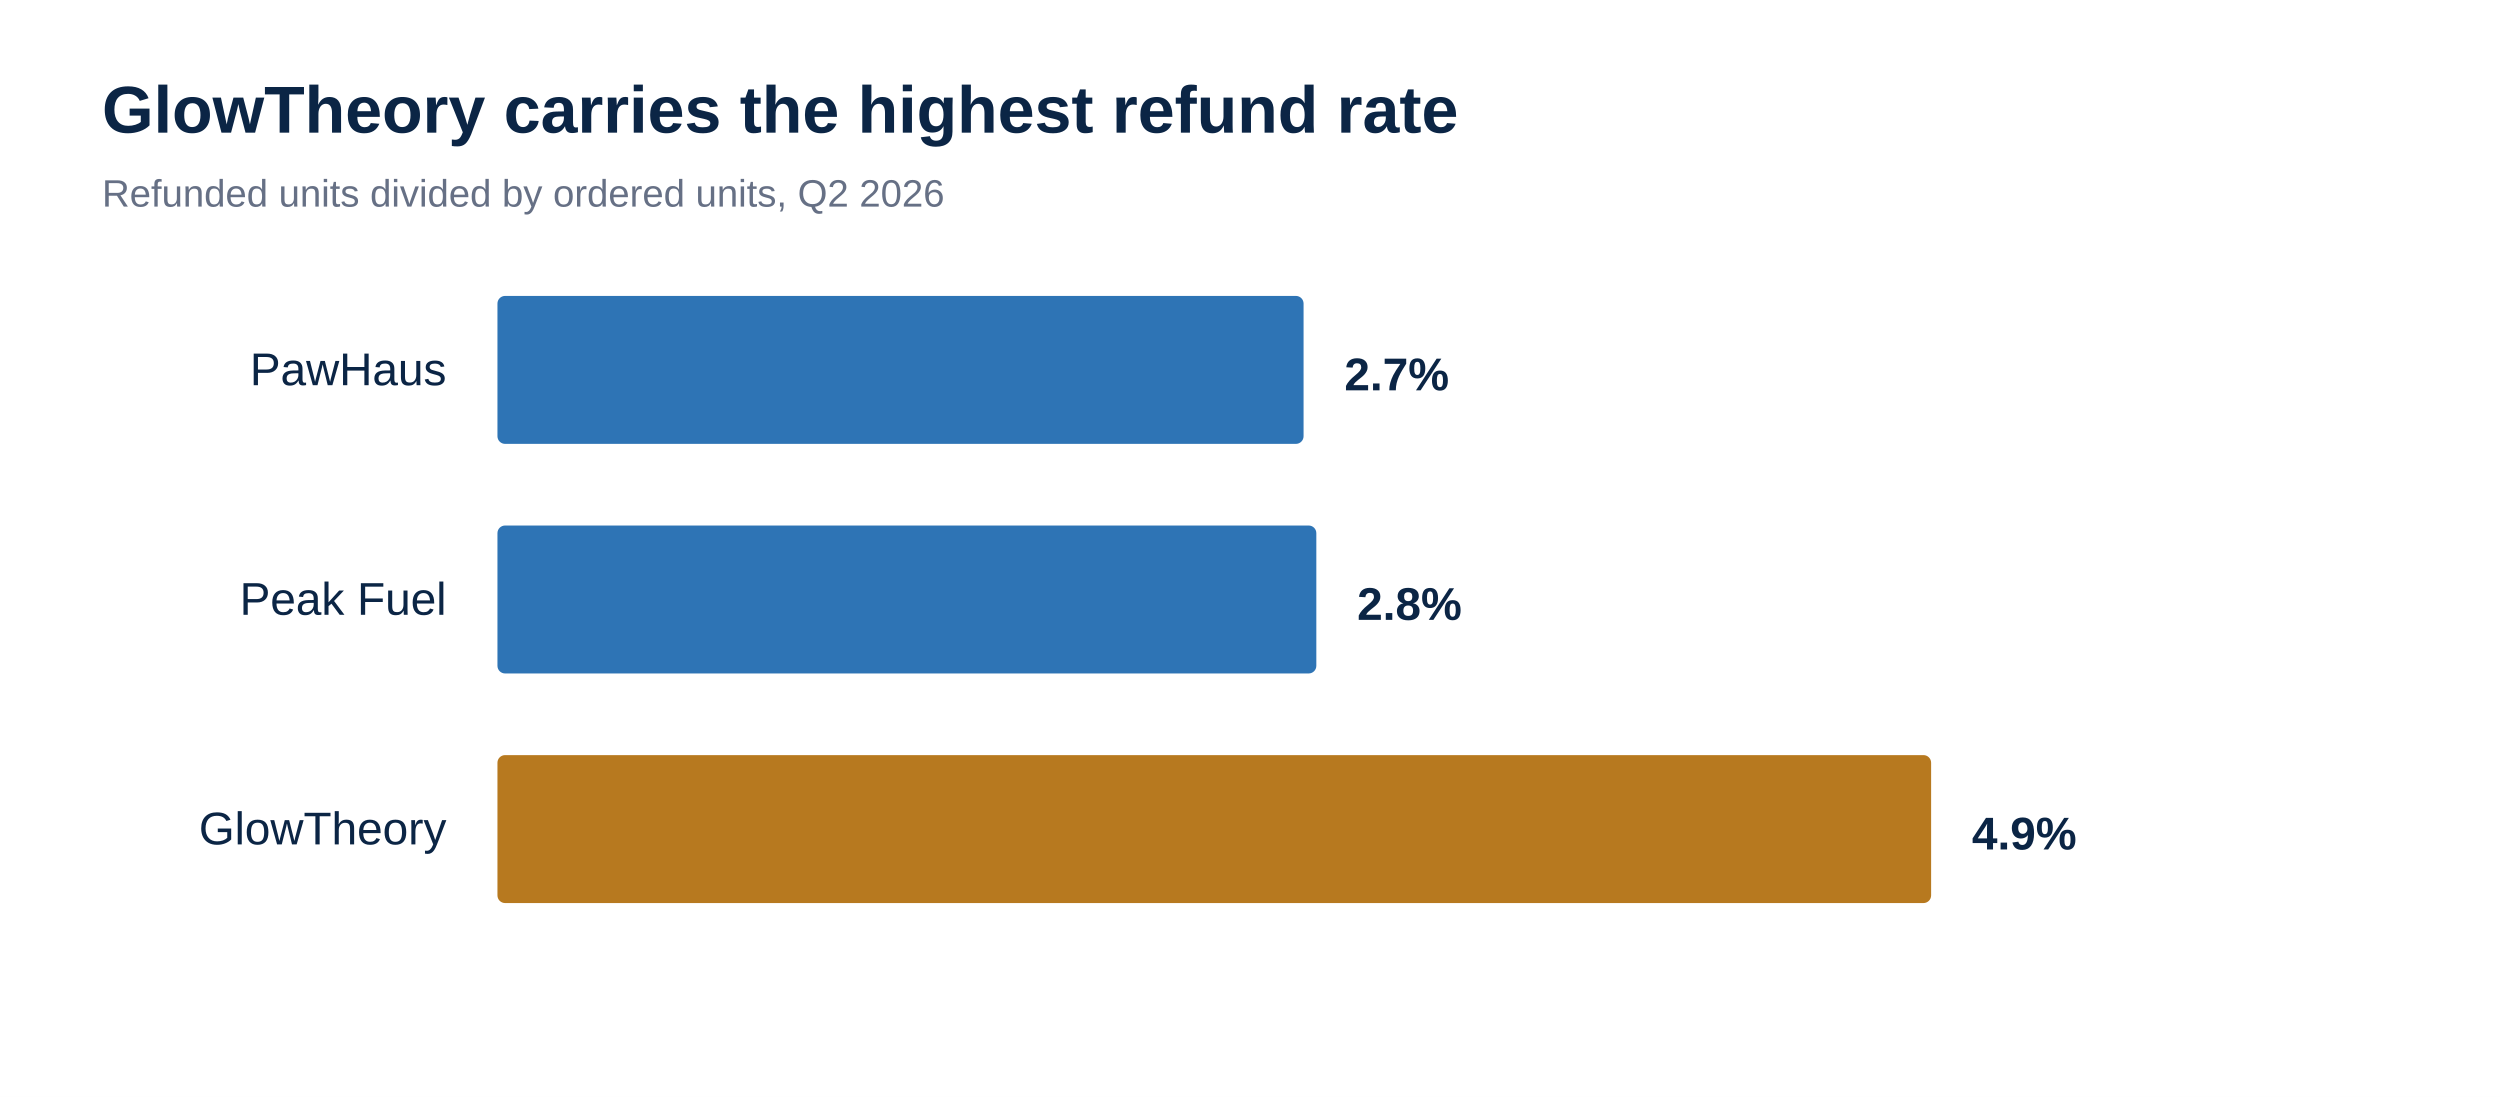
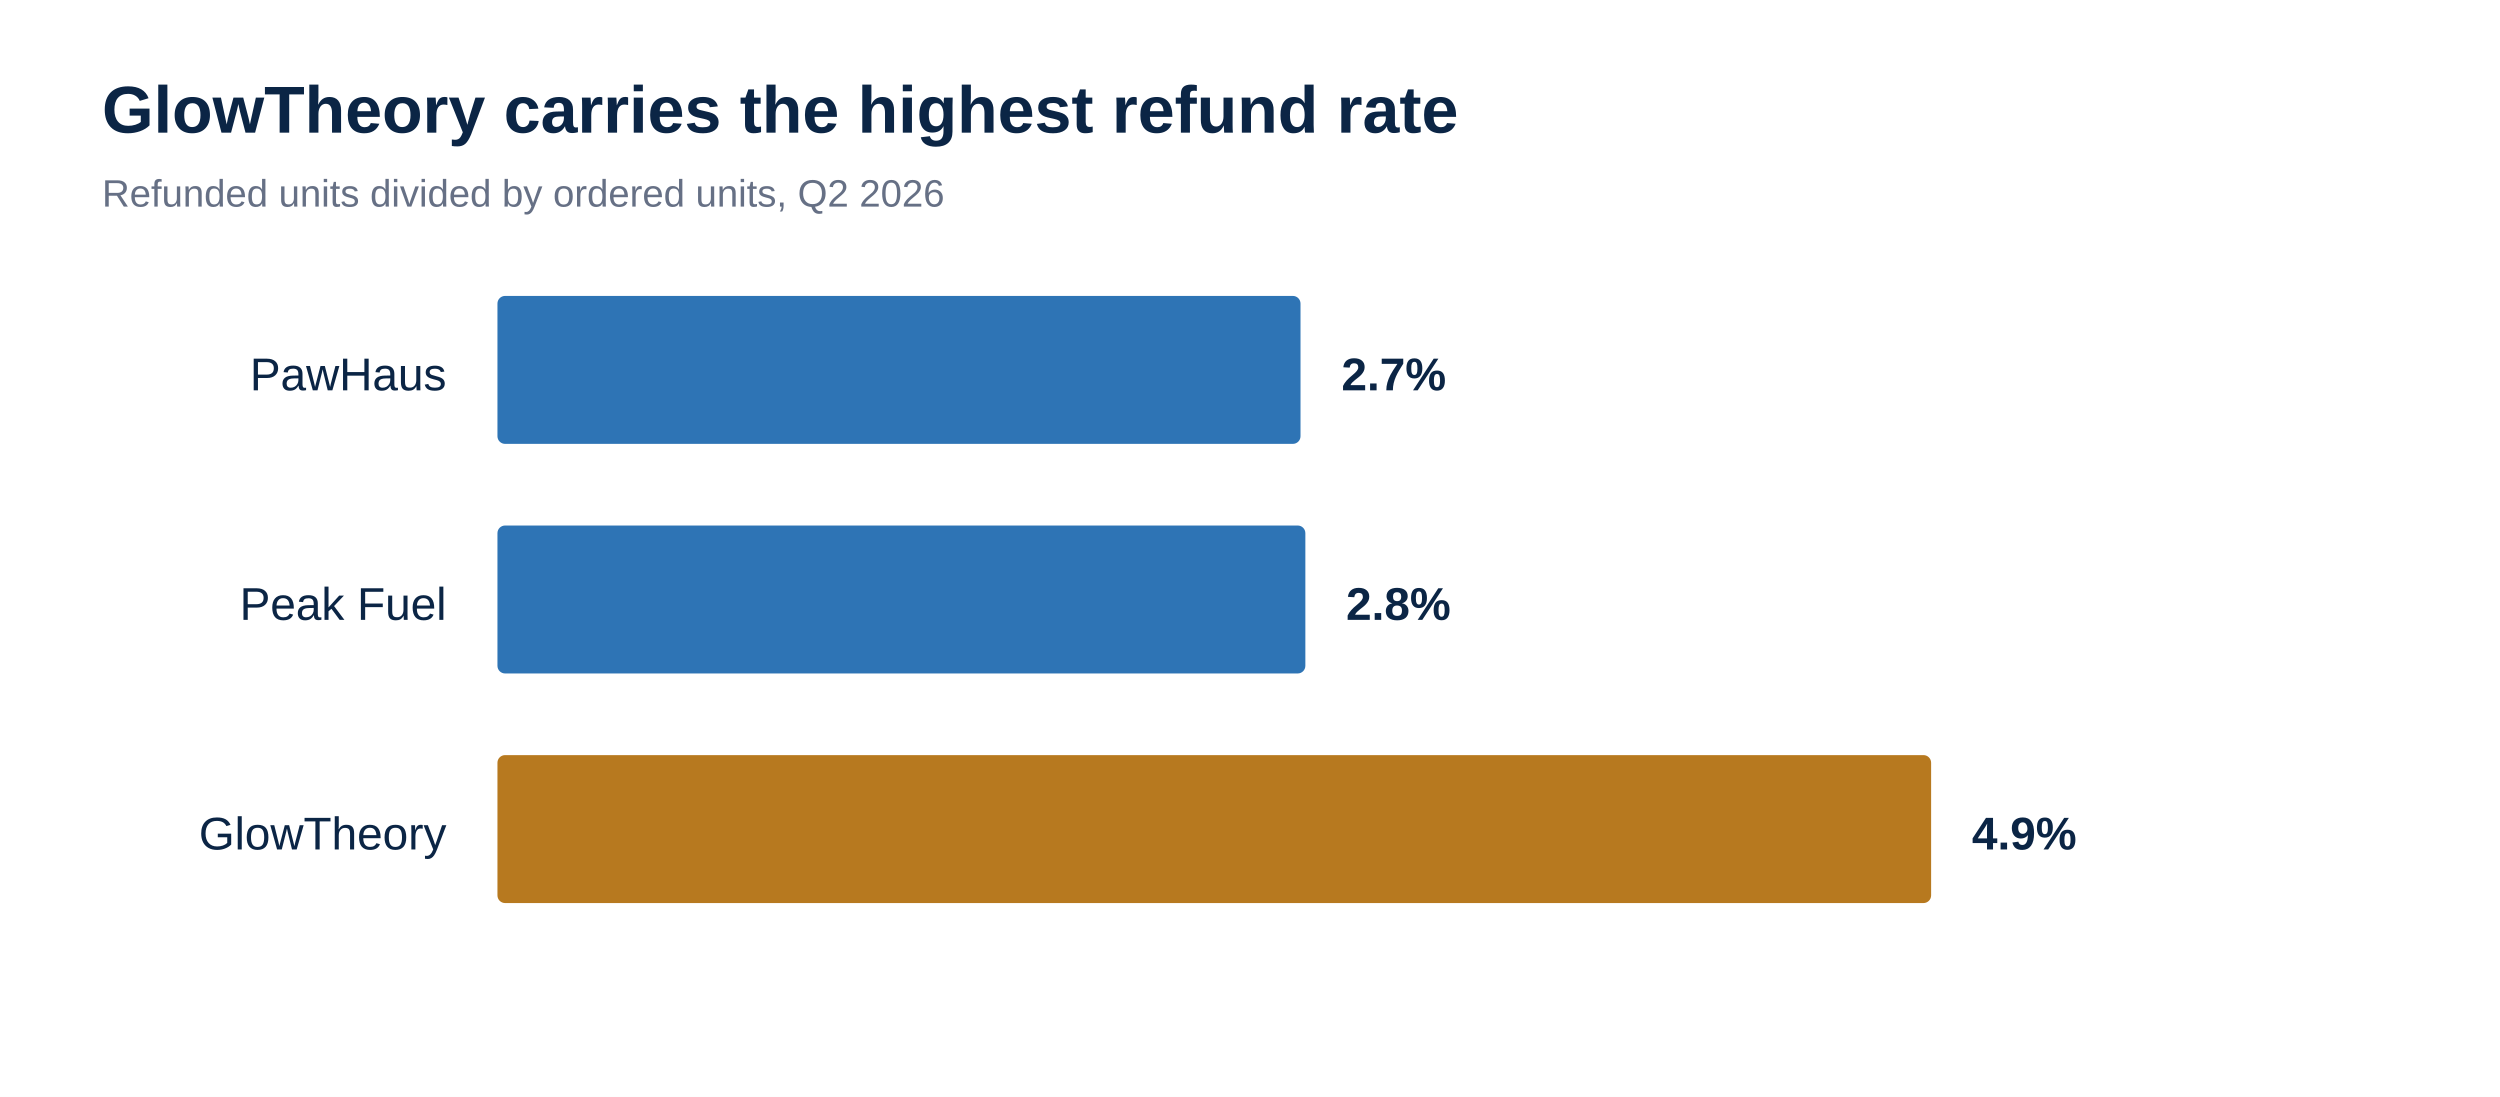
<svg xmlns="http://www.w3.org/2000/svg" width="980" height="430" viewBox="0 0 980 430" role="img" aria-labelledby="title desc">
-   <rect width="980" height="430" fill="white" />
-   <text x="40" y="52" font-family="Arial" fill="#0B2545" font-size="26" font-weight="700">GlowTheory carries the highest refund rate</text>
-   <text x="40" y="81" font-family="Arial" fill="#667085" font-size="15">Refunded units divided by ordered units, Q2 2026</text>
-   <g font-family="Arial">
-     <text x="175" y="151" fill="#0B2545" font-size="18" text-anchor="end">PawHaus</text>
-     <rect x="195" y="116" width="316" height="58" rx="3" fill="#2E74B5" />
-     <text x="527" y="153" fill="#0B2545" font-size="18" font-weight="700">2.7%</text>
-     <text x="175" y="241" fill="#0B2545" font-size="18" text-anchor="end">Peak Fuel</text>
-     <rect x="195" y="206" width="321" height="58" rx="3" fill="#2E74B5" />
-     <text x="532" y="243" fill="#0B2545" font-size="18" font-weight="700">2.8%</text>
-     <text x="175" y="331" fill="#0B2545" font-size="18" text-anchor="end">GlowTheory</text>
-     <rect x="195" y="296" width="562" height="58" rx="3" fill="#B7791F" />
-     <text x="773" y="333" fill="#0B2545" font-size="18" font-weight="700">4.9%</text>
-   </g>
+   <rect width="100%" height="100%" fill="white" />
+   <text x="40" y="52" font-family="Arial, sans-serif" fill="#0B2545" font-size="26" font-weight="700">GlowTheory carries the highest refund rate</text>
+   <text x="40" y="81" font-family="Arial, sans-serif" fill="#667085" font-size="15">Refunded units divided by ordered units, Q2 2026</text>
+   <text x="175" y="153" font-family="Arial, sans-serif" fill="#0B2545" font-size="18" text-anchor="end">PawHaus</text>
+   <rect x="195" y="116" width="314.8" height="58" rx="3" fill="#2E74B5" />
+   <text x="525.844" y="153" font-family="Arial, sans-serif" fill="#0B2545" font-size="18" font-weight="700">2.7%</text>
+   <text x="175" y="243" font-family="Arial, sans-serif" fill="#0B2545" font-size="18" text-anchor="end">Peak Fuel</text>
+   <rect x="195" y="206" width="316.7" height="58" rx="3" fill="#2E74B5" />
+   <text x="527.651" y="243" font-family="Arial, sans-serif" fill="#0B2545" font-size="18" font-weight="700">2.8%</text>
+   <text x="175" y="333" font-family="Arial, sans-serif" fill="#0B2545" font-size="18" text-anchor="end">GlowTheory</text>
+   <rect x="195" y="296" width="562.0" height="58" rx="3" fill="#B7791F" />
+   <text x="773.0" y="333" font-family="Arial, sans-serif" fill="#0B2545" font-size="18" font-weight="700">4.9%</text>
</svg>
